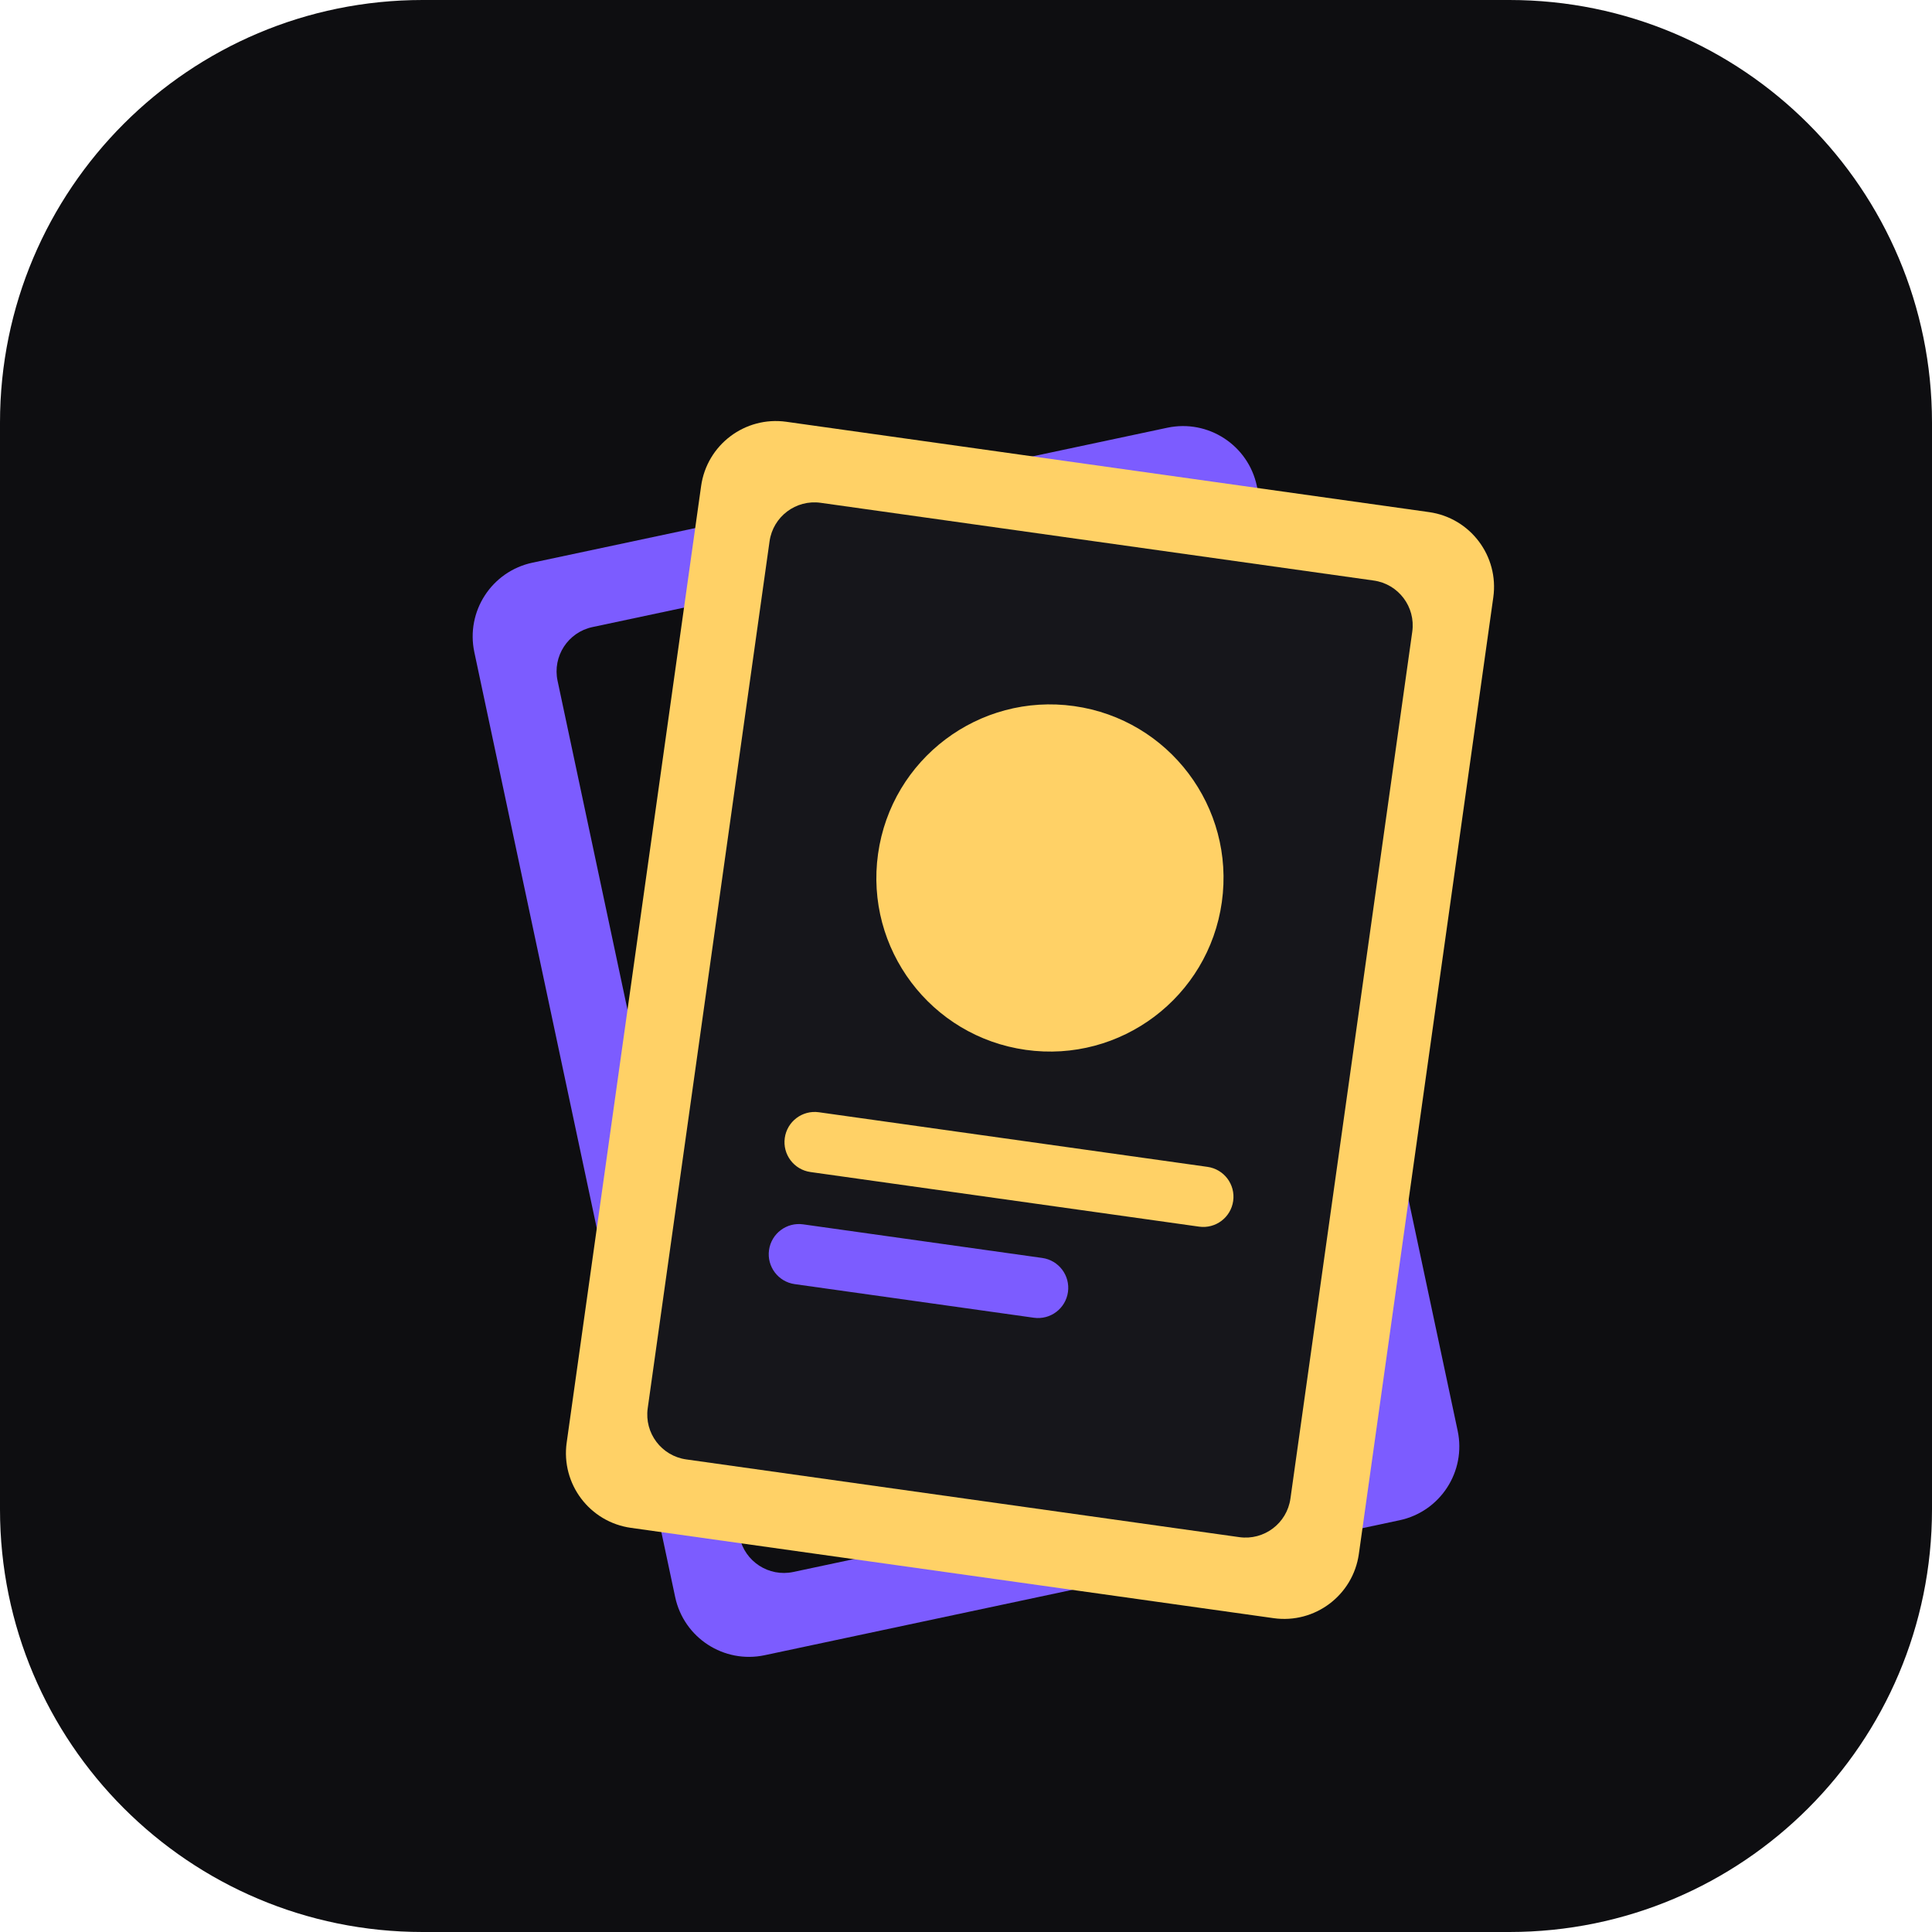
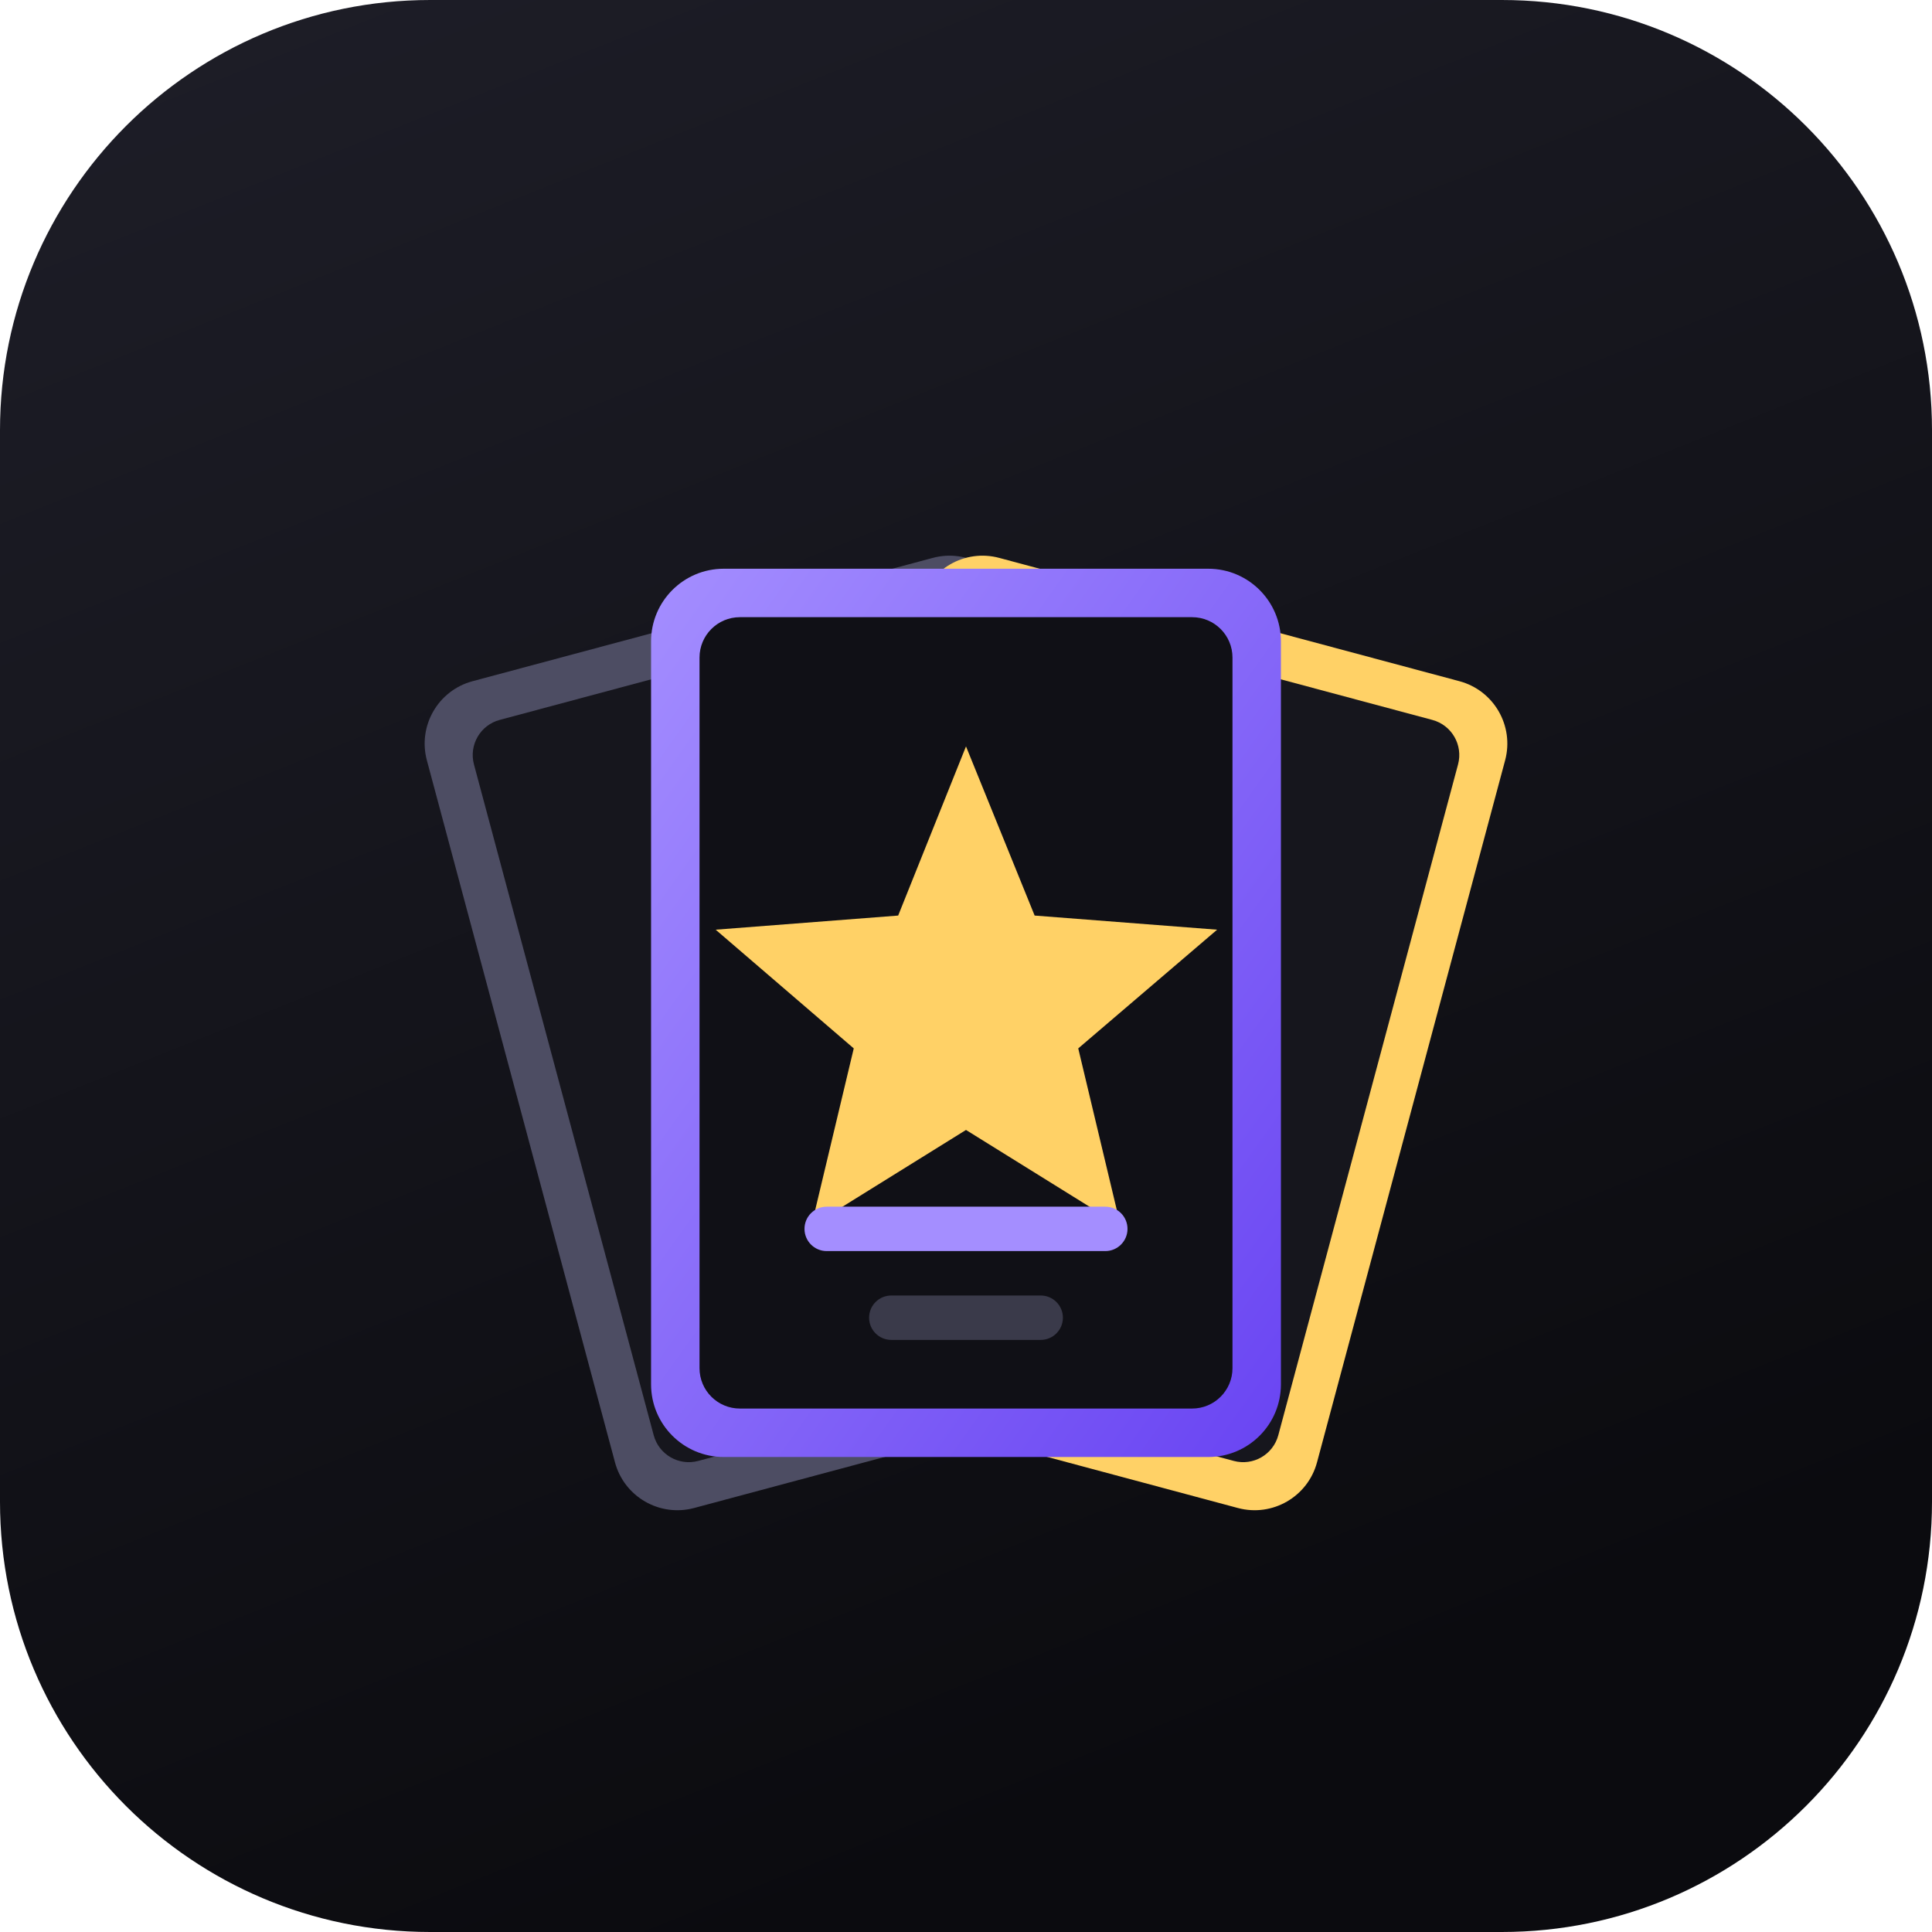
- <svg xmlns="http://www.w3.org/2000/svg" viewBox="0 0 512 512">
-   <rect width="512" height="512" rx="112" fill="#0e0e11" />
-   <g transform="rotate(-12 256 276)">
-     <rect x="150" y="128" width="212" height="296" rx="20" fill="#7c5cff" />
-     <rect x="170" y="148" width="172" height="256" rx="12" fill="#0e0e11" />
-   </g>
-   <g transform="rotate(8 256 276)">
-     <rect x="166" y="120" width="212" height="296" rx="20" fill="#ffd166" />
-     <rect x="186" y="140" width="172" height="256" rx="12" fill="#16161b" />
-     <circle cx="272" cy="230" r="46" fill="#ffd166" />
-     <rect x="212" y="300" width="120" height="16" rx="8" fill="#ffd166" />
-     <rect x="212" y="330" width="80" height="16" rx="8" fill="#7c5cff" />
+ <svg xmlns="http://www.w3.org/2000/svg" viewBox="0 0 512 512" role="img" aria-label="holoTCG">
+   <defs>
+     <linearGradient id="bg" x1="0" y1="0" x2="0.4" y2="1">
+       <stop offset="0" stop-color="#1e1e28" />
+       <stop offset="1" stop-color="#0b0b0f" />
+     </linearGradient>
+     <linearGradient id="front" x1="0" y1="0" x2="1" y2="1">
+       <stop offset="0" stop-color="#a48eff" />
+       <stop offset="1" stop-color="#6944f2" />
+     </linearGradient>
+   </defs>
+   <rect width="512" height="512" rx="114" fill="url(#bg)" />
+   <g transform="translate(256 262) scale(1.07) translate(-256 -262)">
+     <g transform="rotate(-15 256 414)">
+       <rect x="181" y="162" width="150" height="212" rx="16" fill="#4d4d63" />
+       <rect x="192" y="173" width="128" height="190" rx="9" fill="#16161d" />
+     </g>
+     <g transform="rotate(15 256 414)">
+       <rect x="181" y="162" width="150" height="212" rx="16" fill="#ffd166" />
+       <rect x="192" y="173" width="128" height="190" rx="9" fill="#16161d" />
+     </g>
+     <rect x="178" y="158" width="156" height="220" rx="18" fill="url(#front)" />
+     <rect x="190" y="170" width="132" height="196" rx="10" fill="#101016" />
+     <path fill="#ffd166" d="M256 202l17 41.9 45.2 3.5-34.4 29.4 10.5 44-38.3-23.8-38.3 23.8 10.5-44L194 247.4l45.2-3.5z" />
+     <rect x="216" y="316" width="80" height="11" rx="5.5" fill="#a48eff" />
+     <rect x="232" y="338" width="48" height="11" rx="5.5" fill="#3a3a4a" />
  </g>
</svg>
